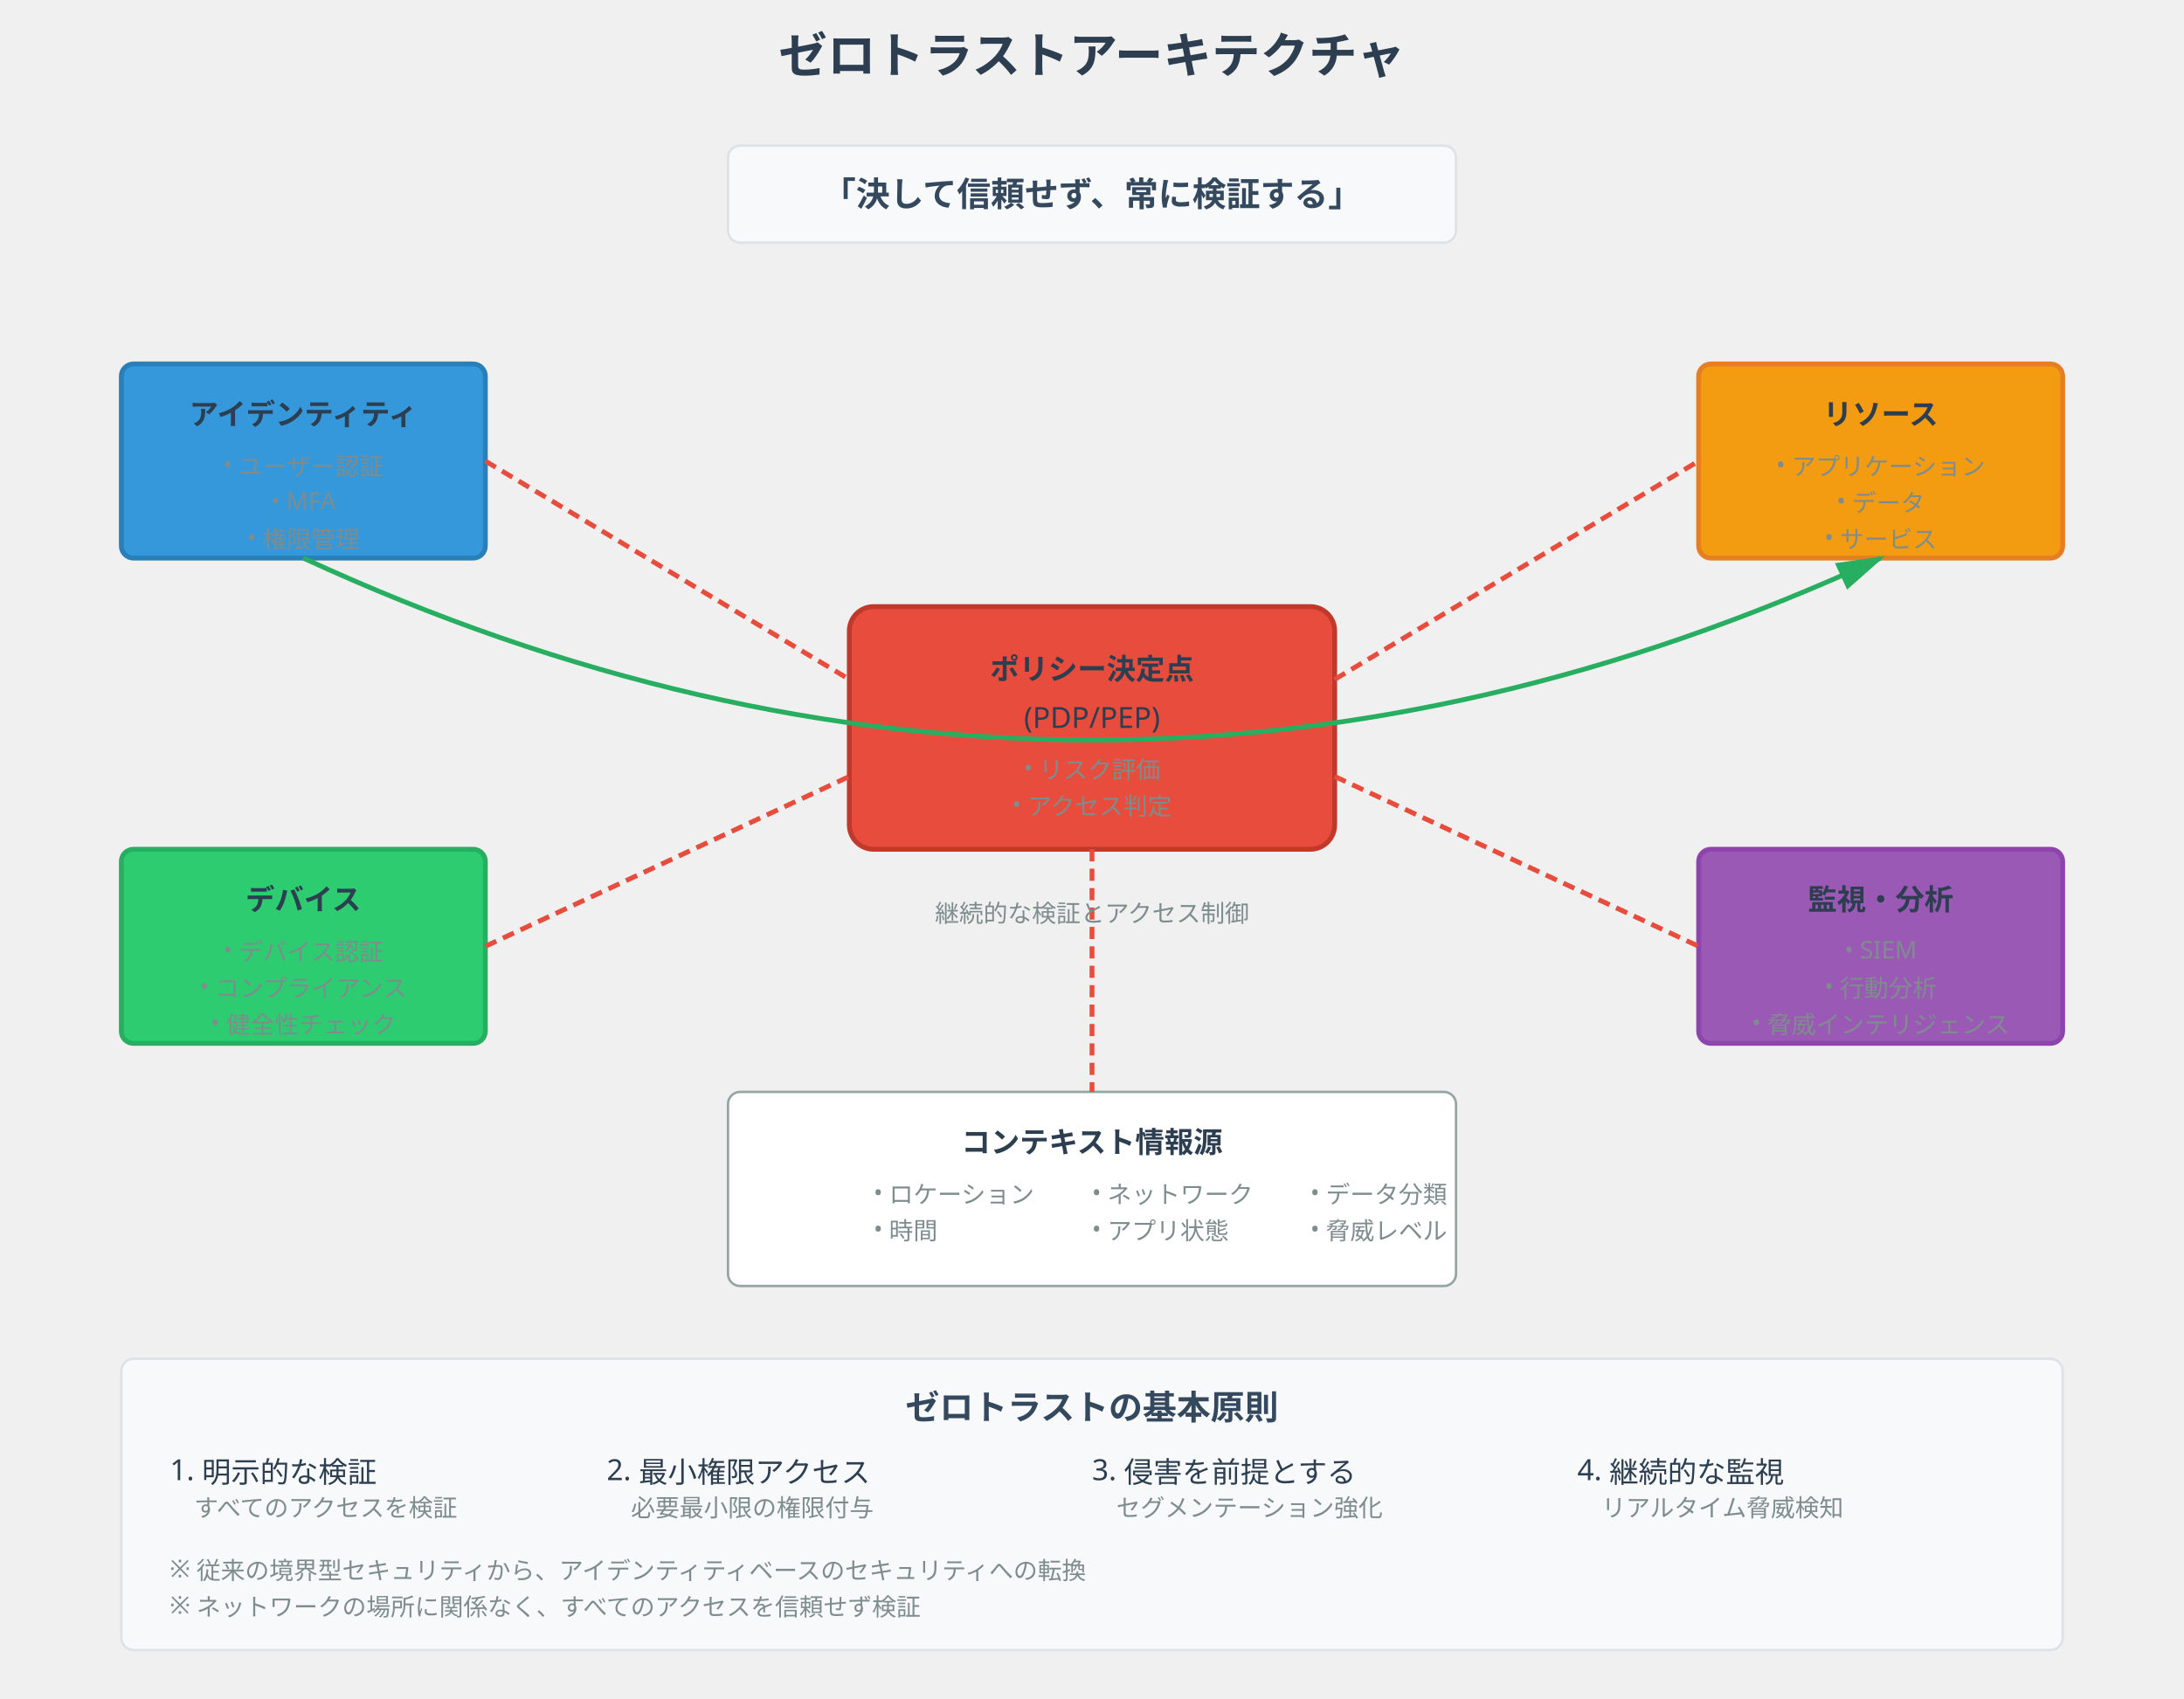
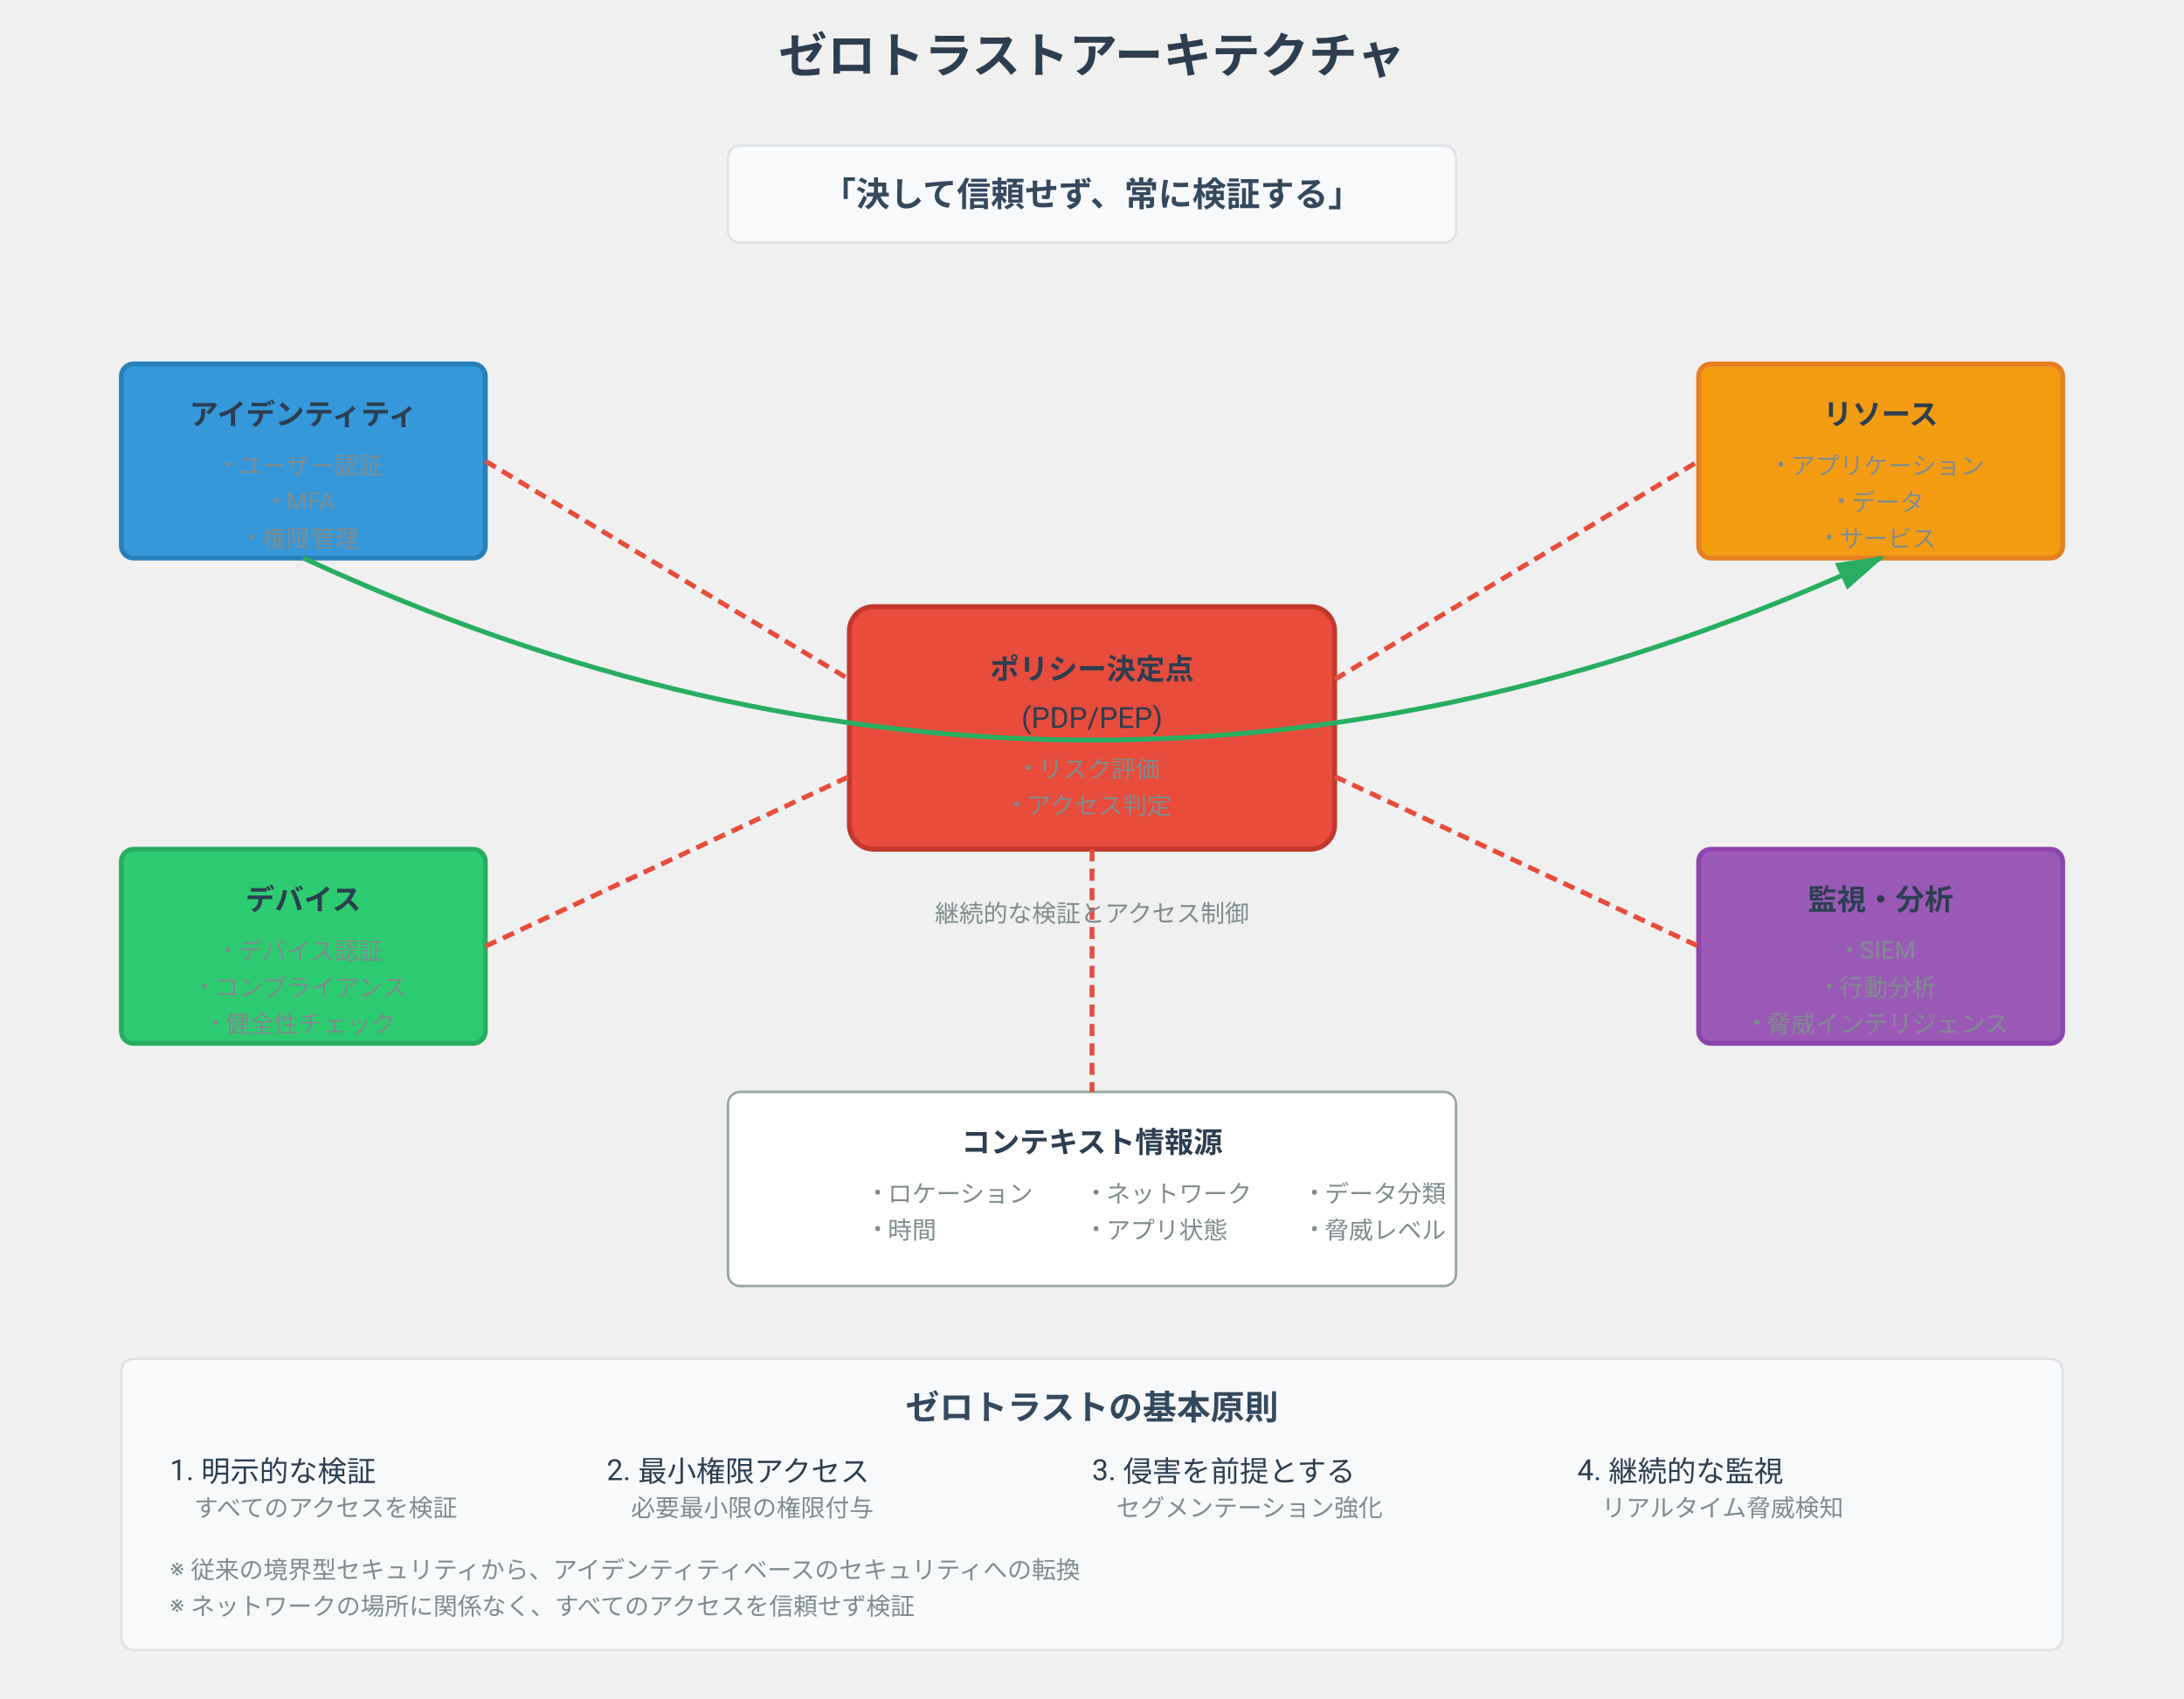
<svg xmlns="http://www.w3.org/2000/svg" width="900" height="700" viewBox="0 0 900 700">
  <defs>
    <style>
-       .title { font-family: 'Noto Sans JP', sans-serif; font-size: 20px; font-weight: bold; fill: #2c3e50; }
-       .principle-title { font-family: 'Noto Sans JP', sans-serif; font-size: 14px; font-weight: bold; fill: #34495e; }
-       .component-text { font-family: 'Noto Sans JP', sans-serif; font-size: 12px; fill: #2c3e50; }
-       .small-text { font-family: 'Noto Sans JP', sans-serif; font-size: 10px; fill: #7f8c8d; }
+       .title { font-family: -apple-system, BlinkMacSystemFont, 'Segoe UI', Roboto, 'Helvetica Neue', Arial, 'Noto Sans', sans-serif, 'Apple Color Emoji', 'Segoe UI Emoji', 'Segoe UI Symbol', 'Noto Color Emoji'; font-size: 20px; font-weight: bold; fill: #2c3e50; }
+       .principle-title { font-family: -apple-system, BlinkMacSystemFont, 'Segoe UI', Roboto, 'Helvetica Neue', Arial, 'Noto Sans', sans-serif, 'Apple Color Emoji', 'Segoe UI Emoji', 'Segoe UI Symbol', 'Noto Color Emoji'; font-size: 14px; font-weight: bold; fill: #34495e; }
+       .component-text { font-family: -apple-system, BlinkMacSystemFont, 'Segoe UI', Roboto, 'Helvetica Neue', Arial, 'Noto Sans', sans-serif, 'Apple Color Emoji', 'Segoe UI Emoji', 'Segoe UI Symbol', 'Noto Color Emoji'; font-size: 12px; fill: #2c3e50; }
+       .small-text { font-family: -apple-system, BlinkMacSystemFont, 'Segoe UI', Roboto, 'Helvetica Neue', Arial, 'Noto Sans', sans-serif, 'Apple Color Emoji', 'Segoe UI Emoji', 'Segoe UI Symbol', 'Noto Color Emoji'; font-size: 10px; fill: #7f8c8d; }
      .policy-engine { fill: #e74c3c; stroke: #c0392b; stroke-width: 2; }
      .identity-box { fill: #3498db; stroke: #2980b9; stroke-width: 2; }
      .device-box { fill: #2ecc71; stroke: #27ae60; stroke-width: 2; }
      .resource-box { fill: #f39c12; stroke: #e67e22; stroke-width: 2; }
      .monitor-box { fill: #9b59b6; stroke: #8e44ad; stroke-width: 2; }
      .component-box { fill: #fff; stroke: #95a5a6; stroke-width: 1; }
      .verify-arrow { stroke: #e74c3c; stroke-width: 2; stroke-dasharray: 5,3; fill: none; }
      .access-arrow { stroke: #27ae60; stroke-width: 2; fill: none; marker-end: url(#arrowhead); }
    </style>
    <marker id="arrowhead" markerWidth="10" markerHeight="10" refX="9" refY="3" orient="auto">
      <polygon points="0 0, 10 3, 0 6" fill="#27ae60" />
    </marker>
  </defs>
  <text x="450" y="30" class="title" text-anchor="middle">ゼロトラストアーキテクチャ</text>
  <rect x="300" y="60" width="300" height="40" fill="#f8f9fa" stroke="#dee2e6" stroke-width="1" rx="5" />
  <text x="450" y="85" class="principle-title" text-anchor="middle">「決して信頼せず、常に検証する」</text>
  <g id="policy-engine">
    <rect x="350" y="250" width="200" height="100" class="policy-engine" rx="10" />
    <text x="450" y="280" class="component-text" text-anchor="middle" fill="#fff" font-weight="bold">ポリシー決定点</text>
    <text x="450" y="300" class="component-text" text-anchor="middle" fill="#fff">(PDP/PEP)</text>
    <text x="450" y="320" class="small-text" text-anchor="middle" fill="#fff">• リスク評価</text>
    <text x="450" y="335" class="small-text" text-anchor="middle" fill="#fff">• アクセス判定</text>
  </g>
  <g id="identity">
    <rect x="50" y="150" width="150" height="80" class="identity-box" rx="5" />
    <text x="125" y="175" class="component-text" text-anchor="middle" fill="#fff" font-weight="bold">アイデンティティ</text>
    <text x="125" y="195" class="small-text" text-anchor="middle" fill="#fff">• ユーザー認証</text>
    <text x="125" y="210" class="small-text" text-anchor="middle" fill="#fff">• MFA</text>
    <text x="125" y="225" class="small-text" text-anchor="middle" fill="#fff">• 権限管理</text>
  </g>
  <g id="device">
    <rect x="50" y="350" width="150" height="80" class="device-box" rx="5" />
    <text x="125" y="375" class="component-text" text-anchor="middle" fill="#fff" font-weight="bold">デバイス</text>
    <text x="125" y="395" class="small-text" text-anchor="middle" fill="#fff">• デバイス認証</text>
    <text x="125" y="410" class="small-text" text-anchor="middle" fill="#fff">• コンプライアンス</text>
    <text x="125" y="425" class="small-text" text-anchor="middle" fill="#fff">• 健全性チェック</text>
  </g>
  <g id="resources">
    <rect x="700" y="150" width="150" height="80" class="resource-box" rx="5" />
    <text x="775" y="175" class="component-text" text-anchor="middle" fill="#fff" font-weight="bold">リソース</text>
    <text x="775" y="195" class="small-text" text-anchor="middle" fill="#fff">• アプリケーション</text>
    <text x="775" y="210" class="small-text" text-anchor="middle" fill="#fff">• データ</text>
    <text x="775" y="225" class="small-text" text-anchor="middle" fill="#fff">• サービス</text>
  </g>
  <g id="monitoring">
    <rect x="700" y="350" width="150" height="80" class="monitor-box" rx="5" />
    <text x="775" y="375" class="component-text" text-anchor="middle" fill="#fff" font-weight="bold">監視・分析</text>
    <text x="775" y="395" class="small-text" text-anchor="middle" fill="#fff">• SIEM</text>
    <text x="775" y="410" class="small-text" text-anchor="middle" fill="#fff">• 行動分析</text>
    <text x="775" y="425" class="small-text" text-anchor="middle" fill="#fff">• 脅威インテリジェンス</text>
  </g>
  <g id="context">
    <rect x="300" y="450" width="300" height="80" class="component-box" rx="5" />
    <text x="450" y="475" class="component-text" text-anchor="middle" font-weight="bold">コンテキスト情報源</text>
    <text x="360" y="495" class="small-text">• ロケーション</text>
    <text x="360" y="510" class="small-text">• 時間</text>
    <text x="450" y="495" class="small-text">• ネットワーク</text>
    <text x="450" y="510" class="small-text">• アプリ状態</text>
    <text x="540" y="495" class="small-text">• データ分類</text>
    <text x="540" y="510" class="small-text">• 脅威レベル</text>
  </g>
  <path d="M 200 190 L 350 280" class="verify-arrow" />
  <path d="M 200 390 L 350 320" class="verify-arrow" />
  <path d="M 550 280 L 700 190" class="verify-arrow" />
  <path d="M 550 320 L 700 390" class="verify-arrow" />
  <path d="M 450 350 L 450 450" class="verify-arrow" />
  <path d="M 125 230 Q 450 380 775 230" class="access-arrow" stroke-width="3" />
  <text x="450" y="380" class="small-text" text-anchor="middle">継続的な検証とアクセス制御</text>
  <g id="principles">
    <rect x="50" y="560" width="800" height="120" fill="#f8f9fa" stroke="#dee2e6" stroke-width="1" rx="5" />
    <text x="450" y="585" class="principle-title" text-anchor="middle">ゼロトラストの基本原則</text>
    <text x="70" y="610" class="component-text">1. 明示的な検証</text>
    <text x="80" y="625" class="small-text">すべてのアクセスを検証</text>
    <text x="250" y="610" class="component-text">2. 最小権限アクセス</text>
    <text x="260" y="625" class="small-text">必要最小限の権限付与</text>
    <text x="450" y="610" class="component-text">3. 侵害を前提とする</text>
    <text x="460" y="625" class="small-text">セグメンテーション強化</text>
    <text x="650" y="610" class="component-text">4. 継続的な監視</text>
    <text x="660" y="625" class="small-text">リアルタイム脅威検知</text>
    <text x="70" y="650" class="small-text">※ 従来の境界型セキュリティから、アイデンティティベースのセキュリティへの転換</text>
    <text x="70" y="665" class="small-text">※ ネットワークの場所に関係なく、すべてのアクセスを信頼せず検証</text>
  </g>
</svg>
